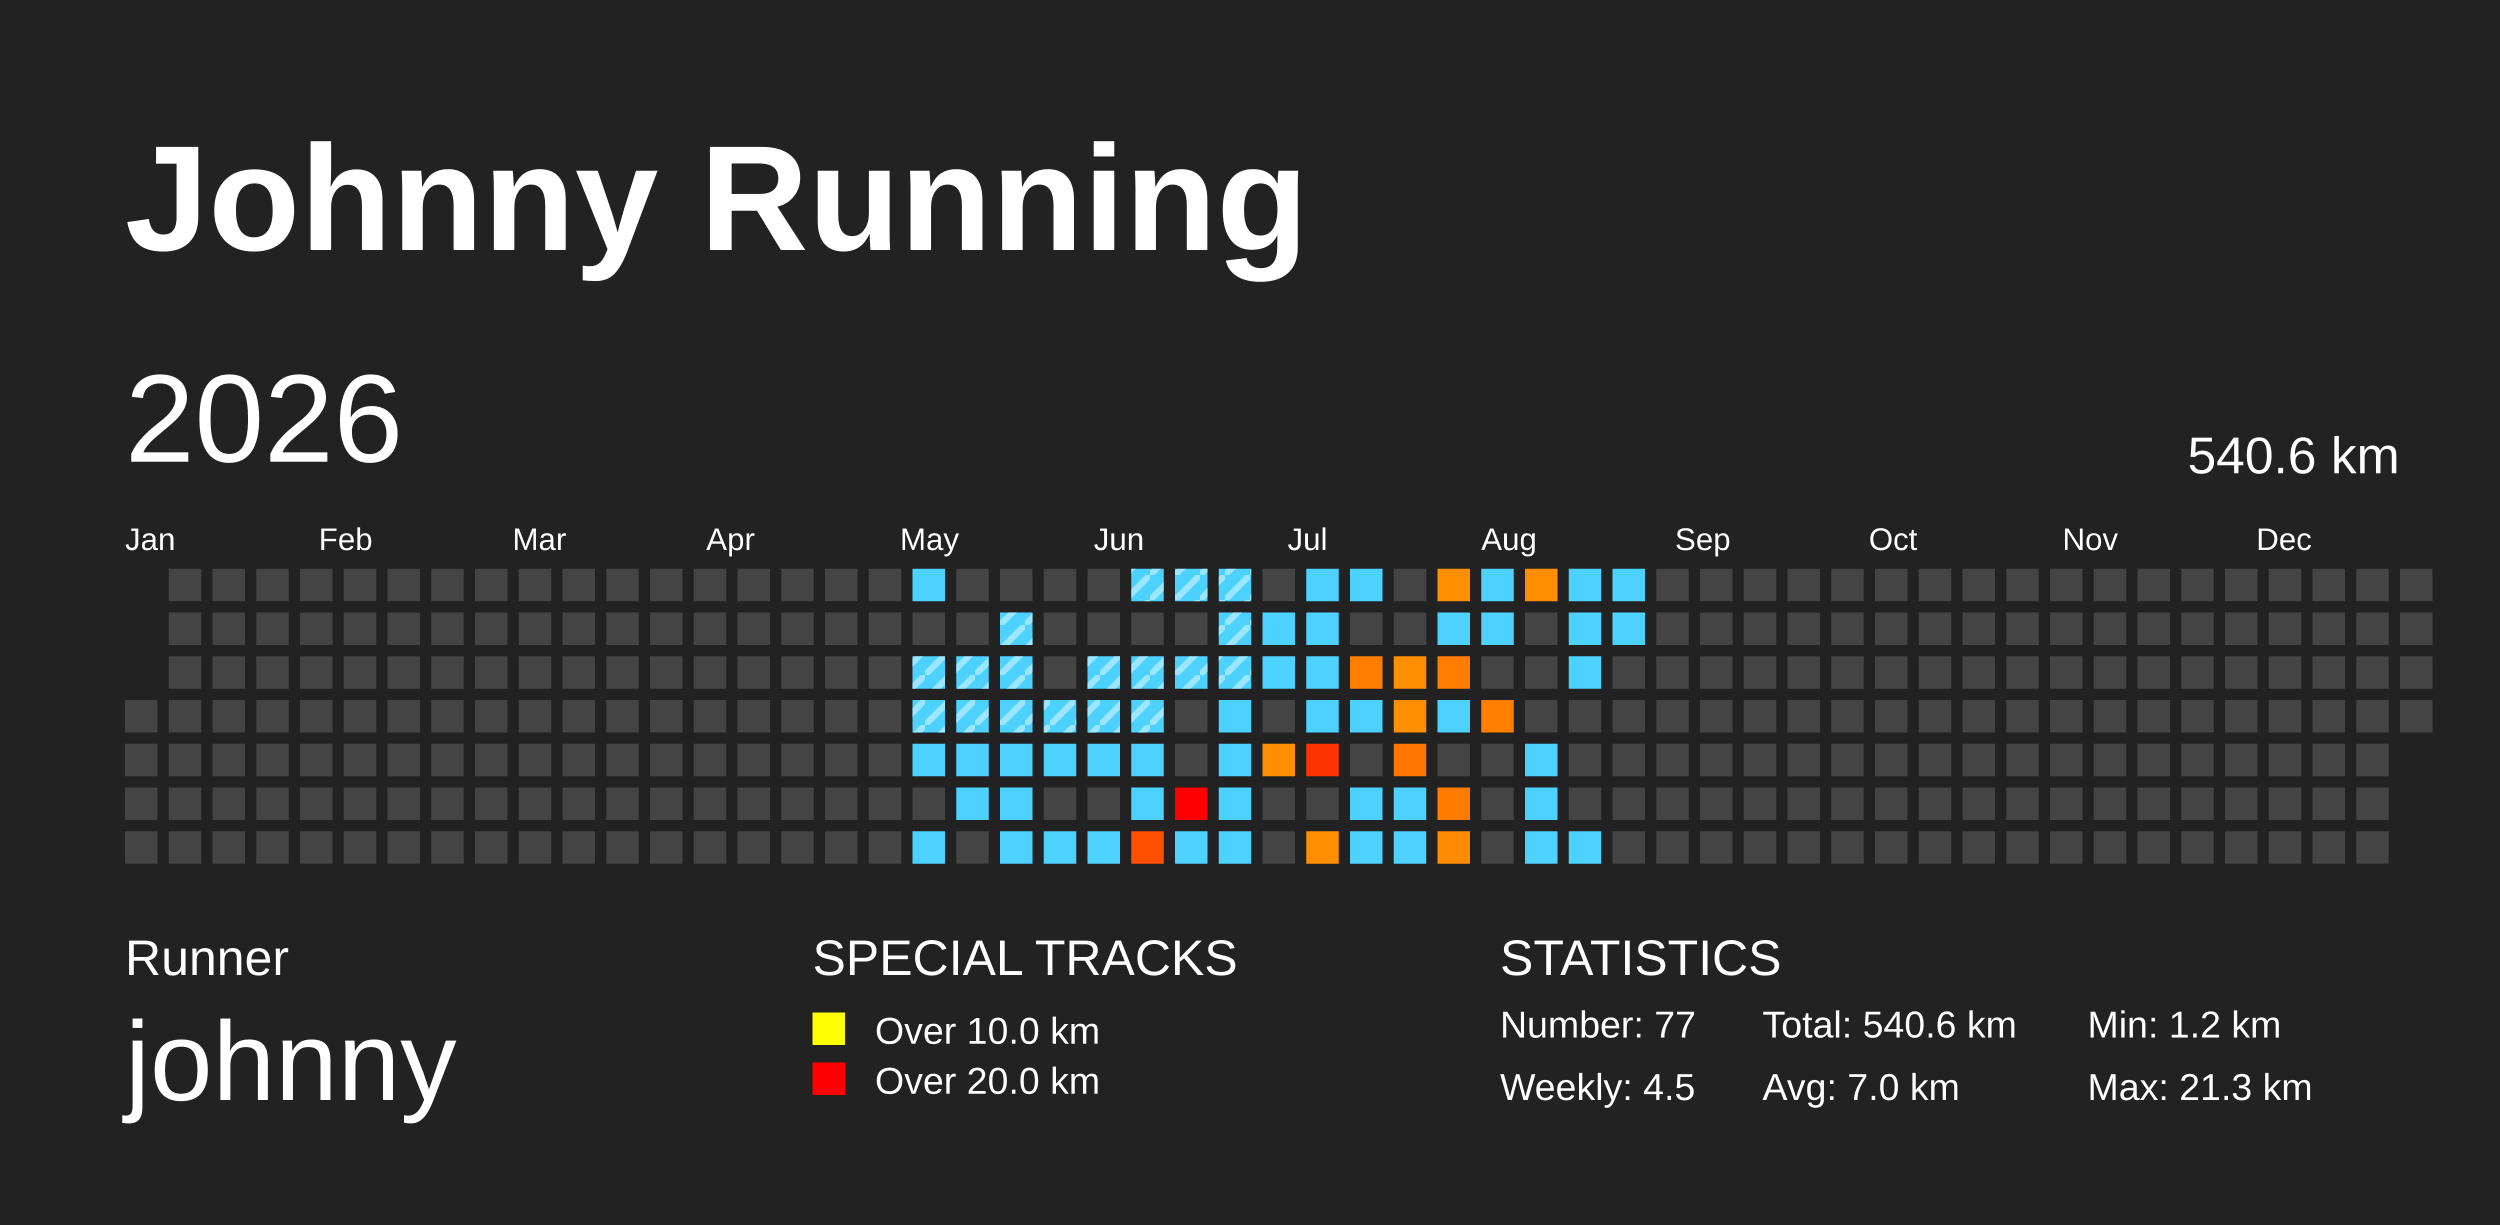
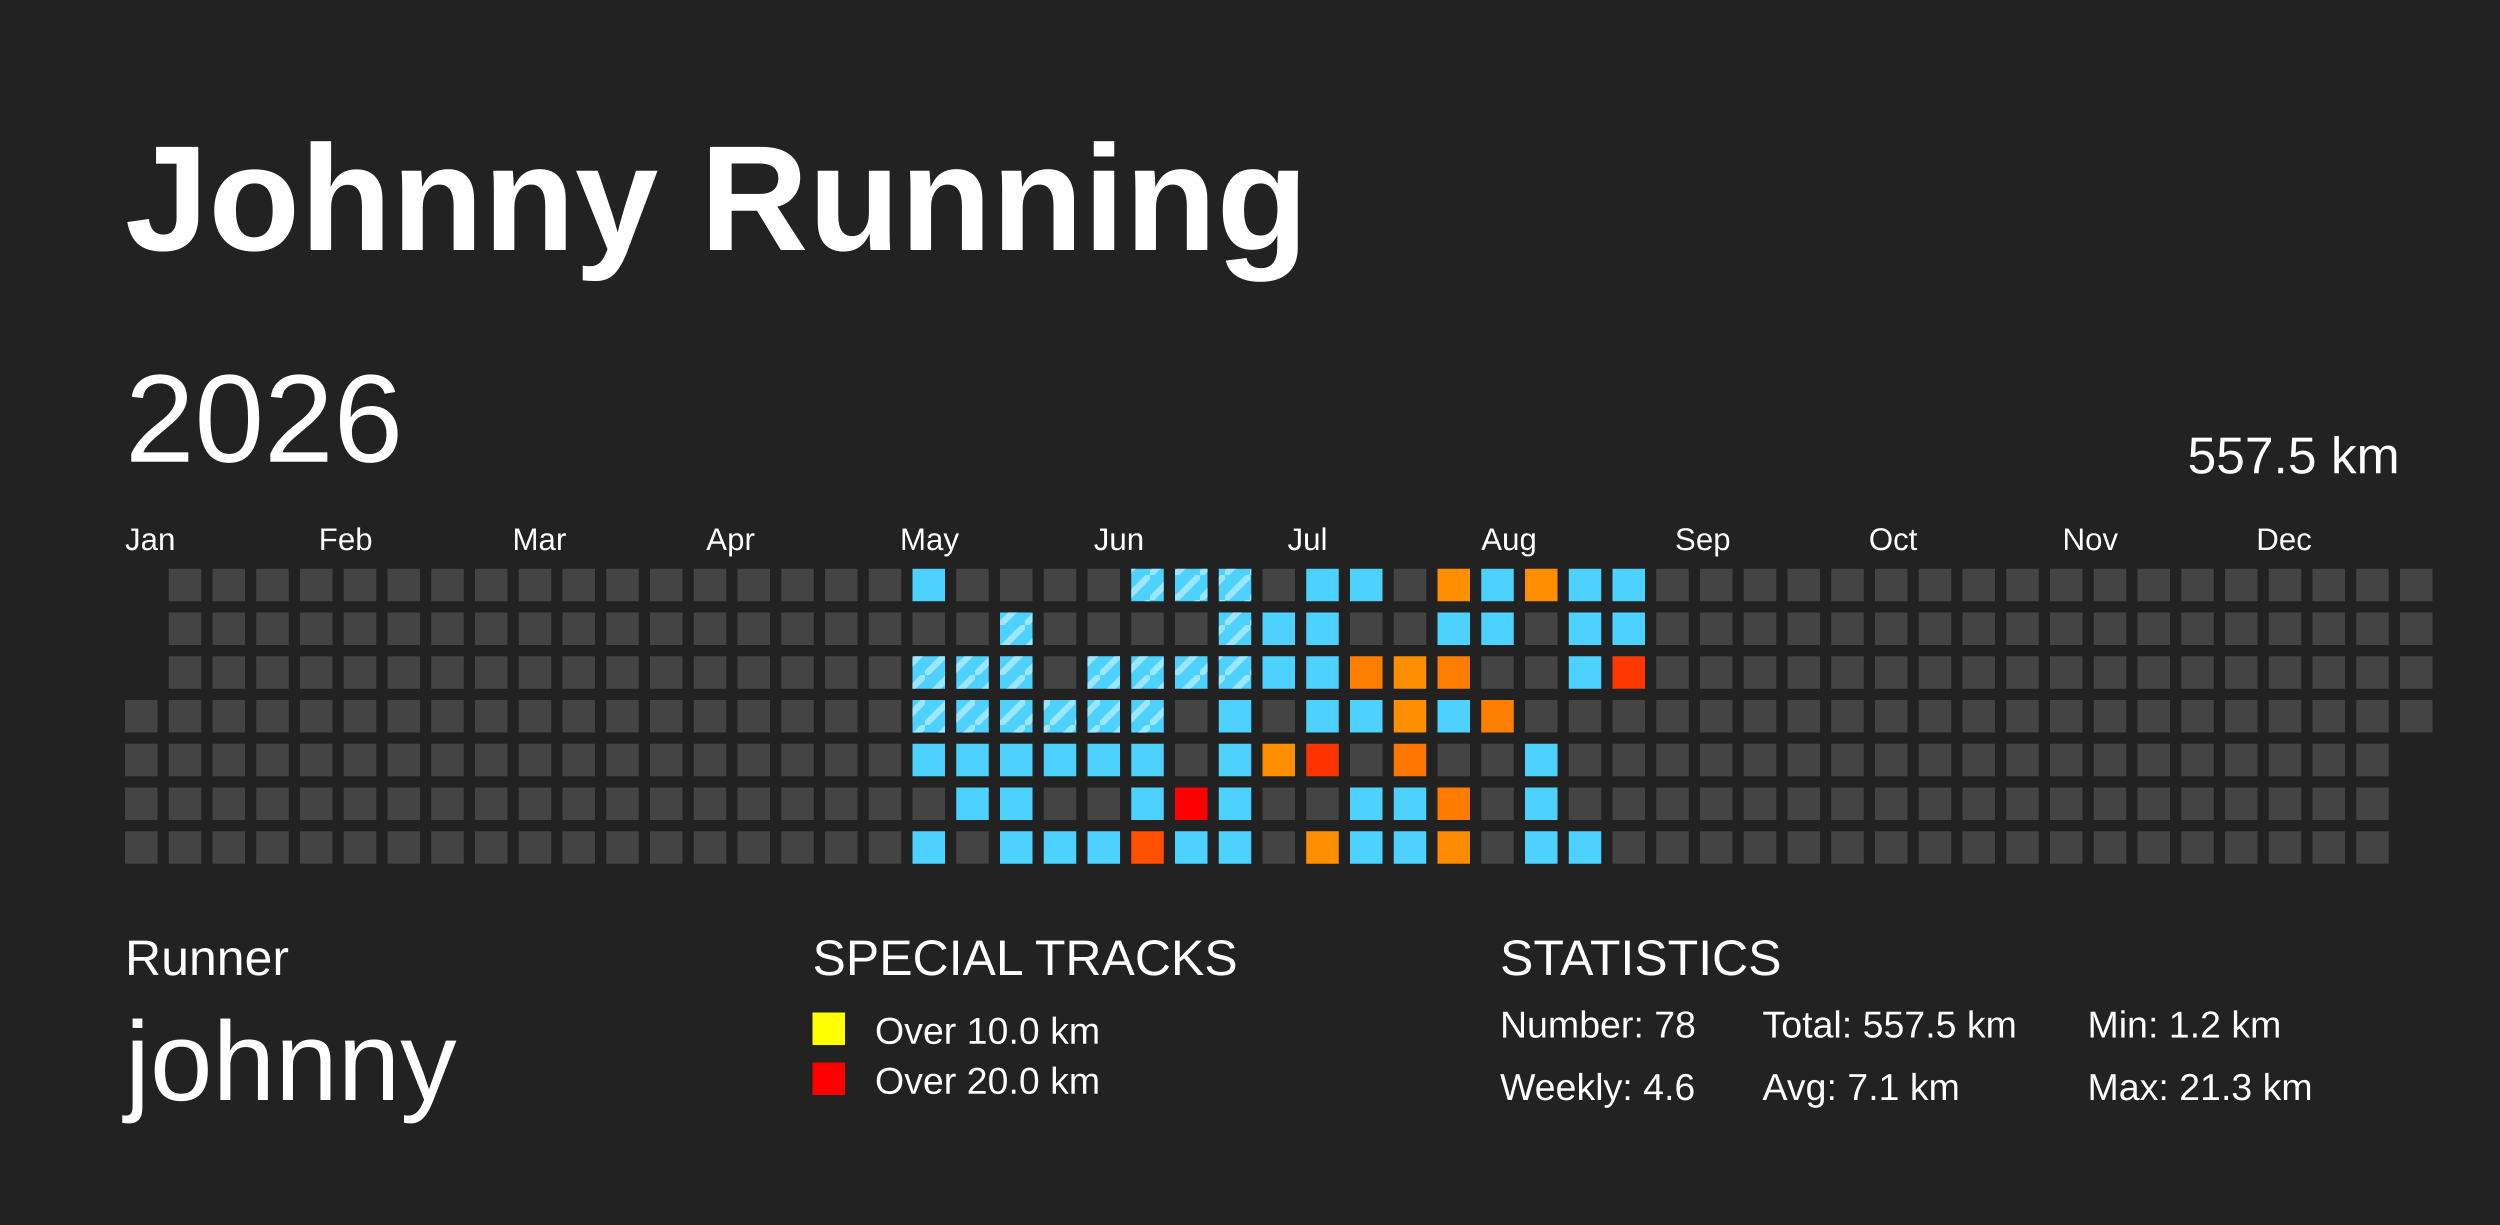
<svg xmlns="http://www.w3.org/2000/svg" baseProfile="full" height="98mm" version="1.1" viewBox="0,0,200,98" width="200mm">
  <defs>
    <pattern height="2" id="indoor-stripe" patternUnits="userSpaceOnUse" width="2">
      <line stroke="white" stroke-opacity="0.45" stroke-width="0.5" x1="0" x2="2" y1="2" y2="0" />
    </pattern>
  </defs>
  <rect fill="#222222" height="98" width="200" x="0" y="0" />
  <text fill="#FFFFFF" style="font-size:12px; font-family:Arial; font-weight:bold;" x="10" y="20">Johnny Running</text>
  <text fill="#FFFFFF" style="font-size:4px; font-family:Arial" x="10" y="78">Runner</text>
  <text fill="#FFFFFF" style="font-size:9px; font-family:Arial" x="10" y="88">johnny</text>
  <text fill="#FFFFFF" style="font-size:4px; font-family:Arial" x="65" y="78">SPECIAL TRACKS</text>
  <rect fill="yellow" height="2.6" width="2.6" x="65" y="81" />
  <text fill="#FFFFFF" style="font-size:3px; font-family:Arial" x="70" y="83.5">Over 10.0 km</text>
  <rect fill="red" height="2.6" width="2.6" x="65" y="85" />
  <text fill="#FFFFFF" style="font-size:3px; font-family:Arial" x="70" y="87.5">Over 20.0 km</text>
  <text fill="#FFFFFF" style="font-size:4px; font-family:Arial" x="120" y="78">STATISTICS</text>
-   <text fill="#FFFFFF" style="font-size:3px; font-family:Arial" x="120" y="83">Number: 77</text>
-   <text fill="#FFFFFF" style="font-size:3px; font-family:Arial" x="120" y="88">Weekly: 4.5</text>
-   <text fill="#FFFFFF" style="font-size:3px; font-family:Arial" x="141" y="83">Total: 540.6 km</text>
-   <text fill="#FFFFFF" style="font-size:3px; font-family:Arial" x="141" y="88">Avg: 7.0 km</text>
+   <text fill="#FFFFFF" style="font-size:3px; font-family:Arial" x="120" y="83">Number: 78</text>
+   <text fill="#FFFFFF" style="font-size:3px; font-family:Arial" x="120" y="88">Weekly: 4.6</text>
+   <text fill="#FFFFFF" style="font-size:3px; font-family:Arial" x="141" y="83">Total: 557.5 km</text>
+   <text fill="#FFFFFF" style="font-size:3px; font-family:Arial" x="141" y="88">Avg: 7.1 km</text>
  <text fill="#FFFFFF" style="font-size:3px; font-family:Arial" x="167" y="83">Min: 1.2 km</text>
  <text fill="#FFFFFF" style="font-size:3px; font-family:Arial" x="167" y="88">Max: 21.3 km</text>
  <text dominant-baseline="hanging" fill="#FFFFFF" style="font-size:10.0px; font-family:Arial;" x="10" y="30">2026</text>
-   <text dominant-baseline="hanging" fill="#FFFFFF" style="font-size:4.125px; font-family:Arial;" x="175" y="35">540.6 km</text>
+   <text dominant-baseline="hanging" fill="#FFFFFF" style="font-size:4.125px; font-family:Arial;" x="175" y="35">557.5 km</text>
  <text fill="#FFFFFF" style="font-size:2.5px; font-family:Arial" x="10.0" y="44">Jan</text>
  <text fill="#FFFFFF" style="font-size:2.5px; font-family:Arial" x="25.5" y="44">Feb</text>
  <text fill="#FFFFFF" style="font-size:2.5px; font-family:Arial" x="41.0" y="44">Mar</text>
  <text fill="#FFFFFF" style="font-size:2.5px; font-family:Arial" x="56.5" y="44">Apr</text>
  <text fill="#FFFFFF" style="font-size:2.5px; font-family:Arial" x="72.0" y="44">May</text>
  <text fill="#FFFFFF" style="font-size:2.5px; font-family:Arial" x="87.5" y="44">Jun</text>
  <text fill="#FFFFFF" style="font-size:2.5px; font-family:Arial" x="103.0" y="44">Jul</text>
  <text fill="#FFFFFF" style="font-size:2.5px; font-family:Arial" x="118.5" y="44">Aug</text>
  <text fill="#FFFFFF" style="font-size:2.5px; font-family:Arial" x="134.0" y="44">Sep</text>
  <text fill="#FFFFFF" style="font-size:2.5px; font-family:Arial" x="149.5" y="44">Oct</text>
  <text fill="#FFFFFF" style="font-size:2.5px; font-family:Arial" x="165.0" y="44">Nov</text>
  <text fill="#FFFFFF" style="font-size:2.5px; font-family:Arial" x="180.5" y="44">Dec</text>
  <rect fill="#444444" height="2.6" width="2.6" x="10.0" y="56.0" />
  <rect fill="#444444" height="2.6" width="2.6" x="10.0" y="59.5" />
  <rect fill="#444444" height="2.6" width="2.6" x="10.0" y="63.0" />
  <rect fill="#444444" height="2.6" width="2.6" x="10.0" y="66.5" />
  <rect fill="#444444" height="2.6" width="2.6" x="13.5" y="45.5" />
  <rect fill="#444444" height="2.6" width="2.6" x="13.5" y="49.0" />
  <rect fill="#444444" height="2.6" width="2.6" x="13.5" y="52.5" />
  <rect fill="#444444" height="2.6" width="2.6" x="13.5" y="56.0" />
  <rect fill="#444444" height="2.6" width="2.6" x="13.5" y="59.5" />
  <rect fill="#444444" height="2.6" width="2.6" x="13.5" y="63.0" />
  <rect fill="#444444" height="2.6" width="2.6" x="13.5" y="66.5" />
  <rect fill="#444444" height="2.6" width="2.6" x="17.0" y="45.5" />
  <rect fill="#444444" height="2.6" width="2.6" x="17.0" y="49.0" />
  <rect fill="#444444" height="2.6" width="2.6" x="17.0" y="52.5" />
  <rect fill="#444444" height="2.6" width="2.6" x="17.0" y="56.0" />
  <rect fill="#444444" height="2.6" width="2.6" x="17.0" y="59.5" />
  <rect fill="#444444" height="2.6" width="2.6" x="17.0" y="63.0" />
  <rect fill="#444444" height="2.6" width="2.6" x="17.0" y="66.5" />
  <rect fill="#444444" height="2.6" width="2.6" x="20.5" y="45.5" />
  <rect fill="#444444" height="2.6" width="2.6" x="20.5" y="49.0" />
  <rect fill="#444444" height="2.6" width="2.6" x="20.5" y="52.5" />
  <rect fill="#444444" height="2.6" width="2.6" x="20.5" y="56.0" />
  <rect fill="#444444" height="2.6" width="2.6" x="20.5" y="59.5" />
  <rect fill="#444444" height="2.6" width="2.6" x="20.5" y="63.0" />
  <rect fill="#444444" height="2.6" width="2.6" x="20.5" y="66.5" />
  <rect fill="#444444" height="2.6" width="2.6" x="24.0" y="45.5" />
  <rect fill="#444444" height="2.6" width="2.6" x="24.0" y="49.0" />
  <rect fill="#444444" height="2.6" width="2.6" x="24.0" y="52.5" />
  <rect fill="#444444" height="2.6" width="2.6" x="24.0" y="56.0" />
  <rect fill="#444444" height="2.6" width="2.6" x="24.0" y="59.5" />
  <rect fill="#444444" height="2.6" width="2.6" x="24.0" y="63.0" />
  <rect fill="#444444" height="2.6" width="2.6" x="24.0" y="66.5" />
  <rect fill="#444444" height="2.6" width="2.6" x="27.5" y="45.5" />
  <rect fill="#444444" height="2.6" width="2.6" x="27.5" y="49.0" />
  <rect fill="#444444" height="2.6" width="2.6" x="27.5" y="52.5" />
  <rect fill="#444444" height="2.6" width="2.6" x="27.5" y="56.0" />
  <rect fill="#444444" height="2.6" width="2.6" x="27.5" y="59.5" />
  <rect fill="#444444" height="2.6" width="2.6" x="27.5" y="63.0" />
  <rect fill="#444444" height="2.6" width="2.6" x="27.5" y="66.5" />
  <rect fill="#444444" height="2.6" width="2.6" x="31.0" y="45.5" />
  <rect fill="#444444" height="2.6" width="2.6" x="31.0" y="49.0" />
  <rect fill="#444444" height="2.6" width="2.6" x="31.0" y="52.5" />
  <rect fill="#444444" height="2.6" width="2.6" x="31.0" y="56.0" />
  <rect fill="#444444" height="2.6" width="2.6" x="31.0" y="59.5" />
  <rect fill="#444444" height="2.6" width="2.6" x="31.0" y="63.0" />
  <rect fill="#444444" height="2.6" width="2.6" x="31.0" y="66.5" />
  <rect fill="#444444" height="2.6" width="2.6" x="34.5" y="45.5" />
  <rect fill="#444444" height="2.6" width="2.6" x="34.5" y="49.0" />
  <rect fill="#444444" height="2.6" width="2.6" x="34.5" y="52.5" />
  <rect fill="#444444" height="2.6" width="2.6" x="34.5" y="56.0" />
  <rect fill="#444444" height="2.6" width="2.6" x="34.5" y="59.5" />
  <rect fill="#444444" height="2.6" width="2.6" x="34.5" y="63.0" />
  <rect fill="#444444" height="2.6" width="2.6" x="34.5" y="66.5" />
  <rect fill="#444444" height="2.6" width="2.6" x="38.0" y="45.5" />
  <rect fill="#444444" height="2.6" width="2.6" x="38.0" y="49.0" />
  <rect fill="#444444" height="2.6" width="2.6" x="38.0" y="52.5" />
  <rect fill="#444444" height="2.6" width="2.6" x="38.0" y="56.0" />
  <rect fill="#444444" height="2.6" width="2.6" x="38.0" y="59.5" />
  <rect fill="#444444" height="2.6" width="2.6" x="38.0" y="63.0" />
  <rect fill="#444444" height="2.6" width="2.6" x="38.0" y="66.5" />
  <rect fill="#444444" height="2.6" width="2.6" x="41.5" y="45.5" />
  <rect fill="#444444" height="2.6" width="2.6" x="41.5" y="49.0" />
  <rect fill="#444444" height="2.6" width="2.6" x="41.5" y="52.5" />
  <rect fill="#444444" height="2.6" width="2.6" x="41.5" y="56.0" />
  <rect fill="#444444" height="2.6" width="2.6" x="41.5" y="59.5" />
  <rect fill="#444444" height="2.6" width="2.6" x="41.5" y="63.0" />
  <rect fill="#444444" height="2.6" width="2.6" x="41.5" y="66.5" />
  <rect fill="#444444" height="2.6" width="2.6" x="45.0" y="45.5" />
  <rect fill="#444444" height="2.6" width="2.6" x="45.0" y="49.0" />
  <rect fill="#444444" height="2.6" width="2.6" x="45.0" y="52.5" />
  <rect fill="#444444" height="2.6" width="2.6" x="45.0" y="56.0" />
  <rect fill="#444444" height="2.6" width="2.6" x="45.0" y="59.5" />
  <rect fill="#444444" height="2.6" width="2.6" x="45.0" y="63.0" />
  <rect fill="#444444" height="2.6" width="2.6" x="45.0" y="66.5" />
  <rect fill="#444444" height="2.6" width="2.6" x="48.5" y="45.5" />
  <rect fill="#444444" height="2.6" width="2.6" x="48.5" y="49.0" />
  <rect fill="#444444" height="2.6" width="2.6" x="48.5" y="52.5" />
  <rect fill="#444444" height="2.6" width="2.6" x="48.5" y="56.0" />
  <rect fill="#444444" height="2.6" width="2.6" x="48.5" y="59.5" />
  <rect fill="#444444" height="2.6" width="2.6" x="48.5" y="63.0" />
  <rect fill="#444444" height="2.6" width="2.6" x="48.5" y="66.5" />
  <rect fill="#444444" height="2.6" width="2.6" x="52.0" y="45.5" />
  <rect fill="#444444" height="2.6" width="2.6" x="52.0" y="49.0" />
  <rect fill="#444444" height="2.6" width="2.6" x="52.0" y="52.5" />
  <rect fill="#444444" height="2.6" width="2.6" x="52.0" y="56.0" />
  <rect fill="#444444" height="2.6" width="2.6" x="52.0" y="59.5" />
  <rect fill="#444444" height="2.6" width="2.6" x="52.0" y="63.0" />
  <rect fill="#444444" height="2.6" width="2.6" x="52.0" y="66.5" />
  <rect fill="#444444" height="2.6" width="2.6" x="55.5" y="45.5" />
  <rect fill="#444444" height="2.6" width="2.6" x="55.5" y="49.0" />
  <rect fill="#444444" height="2.6" width="2.6" x="55.5" y="52.5" />
  <rect fill="#444444" height="2.6" width="2.6" x="55.5" y="56.0" />
  <rect fill="#444444" height="2.6" width="2.6" x="55.5" y="59.5" />
  <rect fill="#444444" height="2.6" width="2.6" x="55.5" y="63.0" />
  <rect fill="#444444" height="2.6" width="2.6" x="55.5" y="66.5" />
  <rect fill="#444444" height="2.6" width="2.6" x="59.0" y="45.5" />
  <rect fill="#444444" height="2.6" width="2.6" x="59.0" y="49.0" />
  <rect fill="#444444" height="2.6" width="2.6" x="59.0" y="52.5" />
  <rect fill="#444444" height="2.6" width="2.6" x="59.0" y="56.0" />
  <rect fill="#444444" height="2.6" width="2.6" x="59.0" y="59.5" />
  <rect fill="#444444" height="2.6" width="2.6" x="59.0" y="63.0" />
  <rect fill="#444444" height="2.6" width="2.6" x="59.0" y="66.5" />
  <rect fill="#444444" height="2.6" width="2.6" x="62.5" y="45.5" />
  <rect fill="#444444" height="2.6" width="2.6" x="62.5" y="49.0" />
  <rect fill="#444444" height="2.6" width="2.6" x="62.5" y="52.5" />
  <rect fill="#444444" height="2.6" width="2.6" x="62.5" y="56.0" />
  <rect fill="#444444" height="2.6" width="2.6" x="62.5" y="59.5" />
  <rect fill="#444444" height="2.6" width="2.6" x="62.5" y="63.0" />
  <rect fill="#444444" height="2.6" width="2.6" x="62.5" y="66.5" />
  <rect fill="#444444" height="2.6" width="2.6" x="66.0" y="45.5" />
  <rect fill="#444444" height="2.6" width="2.6" x="66.0" y="49.0" />
  <rect fill="#444444" height="2.6" width="2.6" x="66.0" y="52.5" />
  <rect fill="#444444" height="2.6" width="2.6" x="66.0" y="56.0" />
  <rect fill="#444444" height="2.6" width="2.6" x="66.0" y="59.5" />
  <rect fill="#444444" height="2.6" width="2.6" x="66.0" y="63.0" />
  <rect fill="#444444" height="2.6" width="2.6" x="66.0" y="66.5" />
  <rect fill="#444444" height="2.6" width="2.6" x="69.5" y="45.5" />
  <rect fill="#444444" height="2.6" width="2.6" x="69.5" y="49.0" />
  <rect fill="#444444" height="2.6" width="2.6" x="69.5" y="52.5" />
  <rect fill="#444444" height="2.6" width="2.6" x="69.5" y="56.0" />
  <rect fill="#444444" height="2.6" width="2.6" x="69.5" y="59.5" />
  <rect fill="#444444" height="2.6" width="2.6" x="69.5" y="63.0" />
  <rect fill="#444444" height="2.6" width="2.6" x="69.5" y="66.5" />
  <rect fill="#4dd2ff" height="2.6" width="2.6" x="73.0" y="45.5" />
  <rect fill="#444444" height="2.6" width="2.6" x="73.0" y="49.0" />
  <rect fill="#4dd2ff" height="2.6" width="2.6" x="73.0" y="52.5" />
  <rect fill="url(#indoor-stripe)" height="2.6" style="pointer-events: none;" width="2.6" x="73.0" y="52.5" />
  <rect fill="#4dd2ff" height="2.6" width="2.6" x="73.0" y="56.0" />
  <rect fill="url(#indoor-stripe)" height="2.6" style="pointer-events: none;" width="2.6" x="73.0" y="56.0" />
  <rect fill="#4dd2ff" height="2.6" width="2.6" x="73.0" y="59.5" />
  <rect fill="#444444" height="2.6" width="2.6" x="73.0" y="63.0" />
  <rect fill="#4dd2ff" height="2.6" width="2.6" x="73.0" y="66.5" />
  <rect fill="#444444" height="2.6" width="2.6" x="76.5" y="45.5" />
  <rect fill="#444444" height="2.6" width="2.6" x="76.5" y="49.0" />
  <rect fill="#4dd2ff" height="2.6" width="2.6" x="76.5" y="52.5" />
  <rect fill="url(#indoor-stripe)" height="2.6" style="pointer-events: none;" width="2.6" x="76.5" y="52.5" />
  <rect fill="#4dd2ff" height="2.6" width="2.6" x="76.5" y="56.0" />
  <rect fill="url(#indoor-stripe)" height="2.6" style="pointer-events: none;" width="2.6" x="76.5" y="56.0" />
  <rect fill="#4dd2ff" height="2.6" width="2.6" x="76.5" y="59.5" />
  <rect fill="#4dd2ff" height="2.6" width="2.6" x="76.5" y="63.0" />
  <rect fill="#444444" height="2.6" width="2.6" x="76.5" y="66.5" />
  <rect fill="#444444" height="2.6" width="2.6" x="80.0" y="45.5" />
  <rect fill="#4dd2ff" height="2.6" width="2.6" x="80.0" y="49.0" />
  <rect fill="url(#indoor-stripe)" height="2.6" style="pointer-events: none;" width="2.6" x="80.0" y="49.0" />
  <rect fill="#4dd2ff" height="2.6" width="2.6" x="80.0" y="52.5" />
  <rect fill="url(#indoor-stripe)" height="2.6" style="pointer-events: none;" width="2.6" x="80.0" y="52.5" />
  <rect fill="#4dd2ff" height="2.6" width="2.6" x="80.0" y="56.0" />
  <rect fill="url(#indoor-stripe)" height="2.6" style="pointer-events: none;" width="2.6" x="80.0" y="56.0" />
  <rect fill="#4dd2ff" height="2.6" width="2.6" x="80.0" y="59.5" />
  <rect fill="#4dd2ff" height="2.6" width="2.6" x="80.0" y="63.0" />
  <rect fill="#4dd2ff" height="2.6" width="2.6" x="80.0" y="66.5" />
  <rect fill="#444444" height="2.6" width="2.6" x="83.5" y="45.5" />
  <rect fill="#444444" height="2.6" width="2.6" x="83.5" y="49.0" />
  <rect fill="#444444" height="2.6" width="2.6" x="83.5" y="52.5" />
  <rect fill="#4dd2ff" height="2.6" width="2.6" x="83.5" y="56.0" />
  <rect fill="url(#indoor-stripe)" height="2.6" style="pointer-events: none;" width="2.6" x="83.5" y="56.0" />
  <rect fill="#4dd2ff" height="2.6" width="2.6" x="83.5" y="59.5" />
  <rect fill="#444444" height="2.6" width="2.6" x="83.5" y="63.0" />
  <rect fill="#4dd2ff" height="2.6" width="2.6" x="83.5" y="66.5" />
  <rect fill="#444444" height="2.6" width="2.6" x="87.0" y="45.5" />
  <rect fill="#444444" height="2.6" width="2.6" x="87.0" y="49.0" />
  <rect fill="#4dd2ff" height="2.6" width="2.6" x="87.0" y="52.5" />
  <rect fill="url(#indoor-stripe)" height="2.6" style="pointer-events: none;" width="2.6" x="87.0" y="52.5" />
  <rect fill="#4dd2ff" height="2.6" width="2.6" x="87.0" y="56.0" />
  <rect fill="url(#indoor-stripe)" height="2.6" style="pointer-events: none;" width="2.6" x="87.0" y="56.0" />
  <rect fill="#4dd2ff" height="2.6" width="2.6" x="87.0" y="59.5" />
  <rect fill="#444444" height="2.6" width="2.6" x="87.0" y="63.0" />
  <rect fill="#4dd2ff" height="2.6" width="2.6" x="87.0" y="66.5" />
  <rect fill="#4dd2ff" height="2.6" width="2.6" x="90.5" y="45.5" />
  <rect fill="url(#indoor-stripe)" height="2.6" style="pointer-events: none;" width="2.6" x="90.5" y="45.5" />
  <rect fill="#444444" height="2.6" width="2.6" x="90.5" y="49.0" />
  <rect fill="#4dd2ff" height="2.6" width="2.6" x="90.5" y="52.5" />
  <rect fill="url(#indoor-stripe)" height="2.6" style="pointer-events: none;" width="2.6" x="90.5" y="52.5" />
  <rect fill="#4dd2ff" height="2.6" width="2.6" x="90.5" y="56.0" />
  <rect fill="url(#indoor-stripe)" height="2.6" style="pointer-events: none;" width="2.6" x="90.5" y="56.0" />
  <rect fill="#4dd2ff" height="2.6" width="2.6" x="90.5" y="59.5" />
  <rect fill="#4dd2ff" height="2.6" width="2.6" x="90.5" y="63.0" />
  <rect fill="#ff4f00" height="2.6" width="2.6" x="90.5" y="66.5" />
  <rect fill="#4dd2ff" height="2.6" width="2.6" x="94.0" y="45.5" />
  <rect fill="url(#indoor-stripe)" height="2.6" style="pointer-events: none;" width="2.6" x="94.0" y="45.5" />
  <rect fill="#444444" height="2.6" width="2.6" x="94.0" y="49.0" />
  <rect fill="#4dd2ff" height="2.6" width="2.6" x="94.0" y="52.5" />
  <rect fill="url(#indoor-stripe)" height="2.6" style="pointer-events: none;" width="2.6" x="94.0" y="52.5" />
  <rect fill="#444444" height="2.6" width="2.6" x="94.0" y="56.0" />
  <rect fill="#444444" height="2.6" width="2.6" x="94.0" y="59.5" />
  <rect fill="red" height="2.6" width="2.6" x="94.0" y="63.0" />
  <rect fill="#4dd2ff" height="2.6" width="2.6" x="94.0" y="66.5" />
  <rect fill="#4dd2ff" height="2.6" width="2.6" x="97.5" y="45.5" />
  <rect fill="url(#indoor-stripe)" height="2.6" style="pointer-events: none;" width="2.6" x="97.5" y="45.5" />
  <rect fill="#4dd2ff" height="2.6" width="2.6" x="97.5" y="49.0" />
  <rect fill="url(#indoor-stripe)" height="2.6" style="pointer-events: none;" width="2.6" x="97.5" y="49.0" />
  <rect fill="#4dd2ff" height="2.6" width="2.6" x="97.5" y="52.5" />
  <rect fill="url(#indoor-stripe)" height="2.6" style="pointer-events: none;" width="2.6" x="97.5" y="52.5" />
  <rect fill="#4dd2ff" height="2.6" width="2.6" x="97.5" y="56.0" />
  <rect fill="#4dd2ff" height="2.6" width="2.6" x="97.5" y="59.5" />
  <rect fill="#4dd2ff" height="2.6" width="2.6" x="97.5" y="63.0" />
  <rect fill="#4dd2ff" height="2.6" width="2.6" x="97.5" y="66.5" />
  <rect fill="#444444" height="2.6" width="2.6" x="101.0" y="45.5" />
  <rect fill="#4dd2ff" height="2.6" width="2.6" x="101.0" y="49.0" />
  <rect fill="#4dd2ff" height="2.6" width="2.6" x="101.0" y="52.5" />
  <rect fill="#444444" height="2.6" width="2.6" x="101.0" y="56.0" />
  <rect fill="#ff8e00" height="2.6" width="2.6" x="101.0" y="59.5" />
  <rect fill="#444444" height="2.6" width="2.6" x="101.0" y="63.0" />
  <rect fill="#444444" height="2.6" width="2.6" x="101.0" y="66.5" />
  <rect fill="#4dd2ff" height="2.6" width="2.6" x="104.5" y="45.5" />
  <rect fill="#4dd2ff" height="2.6" width="2.6" x="104.5" y="49.0" />
  <rect fill="#4dd2ff" height="2.6" width="2.6" x="104.5" y="52.5" />
  <rect fill="#4dd2ff" height="2.6" width="2.6" x="104.5" y="56.0" />
  <rect fill="#ff3300" height="2.6" width="2.6" x="104.5" y="59.5" />
  <rect fill="#444444" height="2.6" width="2.6" x="104.5" y="63.0" />
  <rect fill="#ff8f00" height="2.6" width="2.6" x="104.5" y="66.5" />
  <rect fill="#4dd2ff" height="2.6" width="2.6" x="108.0" y="45.5" />
  <rect fill="#444444" height="2.6" width="2.6" x="108.0" y="49.0" />
  <rect fill="#ff7e00" height="2.6" width="2.6" x="108.0" y="52.5" />
  <rect fill="#4dd2ff" height="2.6" width="2.6" x="108.0" y="56.0" />
  <rect fill="#444444" height="2.6" width="2.6" x="108.0" y="59.5" />
  <rect fill="#4dd2ff" height="2.6" width="2.6" x="108.0" y="63.0" />
  <rect fill="#4dd2ff" height="2.6" width="2.6" x="108.0" y="66.5" />
  <rect fill="#444444" height="2.6" width="2.6" x="111.5" y="45.5" />
  <rect fill="#444444" height="2.6" width="2.6" x="111.5" y="49.0" />
  <rect fill="#ff8f00" height="2.6" width="2.6" x="111.5" y="52.5" />
  <rect fill="#ff8e00" height="2.6" width="2.6" x="111.5" y="56.0" />
  <rect fill="#ff7600" height="2.6" width="2.6" x="111.5" y="59.5" />
  <rect fill="#4dd2ff" height="2.6" width="2.6" x="111.5" y="63.0" />
  <rect fill="#4dd2ff" height="2.6" width="2.6" x="111.5" y="66.5" />
  <rect fill="#ff8f00" height="2.6" width="2.6" x="115.0" y="45.5" />
  <rect fill="#4dd2ff" height="2.6" width="2.6" x="115.0" y="49.0" />
  <rect fill="#ff7d00" height="2.6" width="2.6" x="115.0" y="52.5" />
  <rect fill="#4dd2ff" height="2.6" width="2.6" x="115.0" y="56.0" />
  <rect fill="#444444" height="2.6" width="2.6" x="115.0" y="59.5" />
  <rect fill="#ff7c00" height="2.6" width="2.6" x="115.0" y="63.0" />
  <rect fill="#ff8b00" height="2.6" width="2.6" x="115.0" y="66.5" />
  <rect fill="#4dd2ff" height="2.6" width="2.6" x="118.5" y="45.5" />
  <rect fill="#4dd2ff" height="2.6" width="2.6" x="118.5" y="49.0" />
  <rect fill="#444444" height="2.6" width="2.6" x="118.5" y="52.5" />
  <rect fill="#ff7f00" height="2.6" width="2.6" x="118.5" y="56.0" />
  <rect fill="#444444" height="2.6" width="2.6" x="118.5" y="59.5" />
  <rect fill="#444444" height="2.6" width="2.6" x="118.5" y="63.0" />
  <rect fill="#444444" height="2.6" width="2.6" x="118.5" y="66.5" />
  <rect fill="#ff8d00" height="2.6" width="2.6" x="122.0" y="45.5" />
  <rect fill="#444444" height="2.6" width="2.6" x="122.0" y="49.0" />
  <rect fill="#444444" height="2.6" width="2.6" x="122.0" y="52.5" />
  <rect fill="#444444" height="2.6" width="2.6" x="122.0" y="56.0" />
  <rect fill="#4dd2ff" height="2.6" width="2.6" x="122.0" y="59.5" />
  <rect fill="#4dd2ff" height="2.6" width="2.6" x="122.0" y="63.0" />
  <rect fill="#4dd2ff" height="2.6" width="2.6" x="122.0" y="66.5" />
  <rect fill="#4dd2ff" height="2.6" width="2.6" x="125.5" y="45.5" />
  <rect fill="#4dd2ff" height="2.6" width="2.6" x="125.5" y="49.0" />
  <rect fill="#4dd2ff" height="2.6" width="2.6" x="125.5" y="52.5" />
  <rect fill="#444444" height="2.6" width="2.6" x="125.5" y="56.0" />
  <rect fill="#444444" height="2.6" width="2.6" x="125.5" y="59.5" />
  <rect fill="#444444" height="2.6" width="2.6" x="125.5" y="63.0" />
  <rect fill="#4dd2ff" height="2.6" width="2.6" x="125.5" y="66.5" />
  <rect fill="#4dd2ff" height="2.6" width="2.6" x="129.0" y="45.5" />
  <rect fill="#4dd2ff" height="2.6" width="2.6" x="129.0" y="49.0" />
-   <rect fill="#444444" height="2.6" width="2.6" x="129.0" y="52.5" />
+   <rect fill="#ff3800" height="2.6" width="2.6" x="129.0" y="52.5" />
  <rect fill="#444444" height="2.6" width="2.6" x="129.0" y="56.0" />
  <rect fill="#444444" height="2.6" width="2.6" x="129.0" y="59.5" />
  <rect fill="#444444" height="2.6" width="2.6" x="129.0" y="63.0" />
  <rect fill="#444444" height="2.6" width="2.6" x="129.0" y="66.5" />
  <rect fill="#444444" height="2.6" width="2.6" x="132.5" y="45.5" />
  <rect fill="#444444" height="2.6" width="2.6" x="132.5" y="49.0" />
  <rect fill="#444444" height="2.6" width="2.6" x="132.5" y="52.5" />
  <rect fill="#444444" height="2.6" width="2.6" x="132.5" y="56.0" />
  <rect fill="#444444" height="2.6" width="2.6" x="132.5" y="59.5" />
  <rect fill="#444444" height="2.6" width="2.6" x="132.5" y="63.0" />
  <rect fill="#444444" height="2.6" width="2.6" x="132.5" y="66.5" />
  <rect fill="#444444" height="2.6" width="2.6" x="136.0" y="45.5" />
  <rect fill="#444444" height="2.6" width="2.6" x="136.0" y="49.0" />
  <rect fill="#444444" height="2.6" width="2.6" x="136.0" y="52.5" />
  <rect fill="#444444" height="2.6" width="2.6" x="136.0" y="56.0" />
  <rect fill="#444444" height="2.6" width="2.6" x="136.0" y="59.5" />
  <rect fill="#444444" height="2.6" width="2.6" x="136.0" y="63.0" />
  <rect fill="#444444" height="2.6" width="2.6" x="136.0" y="66.5" />
  <rect fill="#444444" height="2.6" width="2.6" x="139.5" y="45.5" />
  <rect fill="#444444" height="2.6" width="2.6" x="139.5" y="49.0" />
  <rect fill="#444444" height="2.6" width="2.6" x="139.5" y="52.5" />
  <rect fill="#444444" height="2.6" width="2.6" x="139.5" y="56.0" />
  <rect fill="#444444" height="2.6" width="2.6" x="139.5" y="59.5" />
  <rect fill="#444444" height="2.6" width="2.6" x="139.5" y="63.0" />
  <rect fill="#444444" height="2.6" width="2.6" x="139.5" y="66.5" />
  <rect fill="#444444" height="2.6" width="2.6" x="143.0" y="45.5" />
  <rect fill="#444444" height="2.6" width="2.6" x="143.0" y="49.0" />
  <rect fill="#444444" height="2.6" width="2.6" x="143.0" y="52.5" />
  <rect fill="#444444" height="2.6" width="2.6" x="143.0" y="56.0" />
  <rect fill="#444444" height="2.6" width="2.6" x="143.0" y="59.5" />
  <rect fill="#444444" height="2.6" width="2.6" x="143.0" y="63.0" />
  <rect fill="#444444" height="2.6" width="2.6" x="143.0" y="66.5" />
  <rect fill="#444444" height="2.6" width="2.6" x="146.5" y="45.5" />
  <rect fill="#444444" height="2.6" width="2.6" x="146.5" y="49.0" />
  <rect fill="#444444" height="2.6" width="2.6" x="146.5" y="52.5" />
  <rect fill="#444444" height="2.6" width="2.6" x="146.5" y="56.0" />
  <rect fill="#444444" height="2.6" width="2.6" x="146.5" y="59.5" />
  <rect fill="#444444" height="2.6" width="2.6" x="146.5" y="63.0" />
  <rect fill="#444444" height="2.6" width="2.6" x="146.5" y="66.5" />
  <rect fill="#444444" height="2.6" width="2.6" x="150.0" y="45.5" />
  <rect fill="#444444" height="2.6" width="2.6" x="150.0" y="49.0" />
  <rect fill="#444444" height="2.6" width="2.6" x="150.0" y="52.5" />
  <rect fill="#444444" height="2.6" width="2.6" x="150.0" y="56.0" />
  <rect fill="#444444" height="2.6" width="2.6" x="150.0" y="59.5" />
  <rect fill="#444444" height="2.6" width="2.6" x="150.0" y="63.0" />
  <rect fill="#444444" height="2.6" width="2.6" x="150.0" y="66.5" />
  <rect fill="#444444" height="2.6" width="2.6" x="153.5" y="45.5" />
  <rect fill="#444444" height="2.6" width="2.6" x="153.5" y="49.0" />
  <rect fill="#444444" height="2.6" width="2.6" x="153.5" y="52.5" />
  <rect fill="#444444" height="2.6" width="2.6" x="153.5" y="56.0" />
  <rect fill="#444444" height="2.6" width="2.6" x="153.5" y="59.5" />
  <rect fill="#444444" height="2.6" width="2.6" x="153.5" y="63.0" />
  <rect fill="#444444" height="2.6" width="2.6" x="153.5" y="66.5" />
  <rect fill="#444444" height="2.6" width="2.6" x="157.0" y="45.5" />
  <rect fill="#444444" height="2.6" width="2.6" x="157.0" y="49.0" />
  <rect fill="#444444" height="2.6" width="2.6" x="157.0" y="52.5" />
  <rect fill="#444444" height="2.6" width="2.6" x="157.0" y="56.0" />
  <rect fill="#444444" height="2.6" width="2.6" x="157.0" y="59.5" />
  <rect fill="#444444" height="2.6" width="2.6" x="157.0" y="63.0" />
  <rect fill="#444444" height="2.6" width="2.6" x="157.0" y="66.5" />
  <rect fill="#444444" height="2.6" width="2.6" x="160.5" y="45.5" />
  <rect fill="#444444" height="2.6" width="2.6" x="160.5" y="49.0" />
  <rect fill="#444444" height="2.6" width="2.6" x="160.5" y="52.5" />
  <rect fill="#444444" height="2.6" width="2.6" x="160.5" y="56.0" />
  <rect fill="#444444" height="2.6" width="2.6" x="160.5" y="59.5" />
  <rect fill="#444444" height="2.6" width="2.6" x="160.5" y="63.0" />
  <rect fill="#444444" height="2.6" width="2.6" x="160.5" y="66.5" />
  <rect fill="#444444" height="2.6" width="2.6" x="164.0" y="45.5" />
  <rect fill="#444444" height="2.6" width="2.6" x="164.0" y="49.0" />
  <rect fill="#444444" height="2.6" width="2.6" x="164.0" y="52.5" />
  <rect fill="#444444" height="2.6" width="2.6" x="164.0" y="56.0" />
  <rect fill="#444444" height="2.6" width="2.6" x="164.0" y="59.5" />
  <rect fill="#444444" height="2.6" width="2.6" x="164.0" y="63.0" />
  <rect fill="#444444" height="2.6" width="2.6" x="164.0" y="66.5" />
  <rect fill="#444444" height="2.6" width="2.6" x="167.5" y="45.5" />
  <rect fill="#444444" height="2.6" width="2.6" x="167.5" y="49.0" />
  <rect fill="#444444" height="2.6" width="2.6" x="167.5" y="52.5" />
  <rect fill="#444444" height="2.6" width="2.6" x="167.5" y="56.0" />
  <rect fill="#444444" height="2.6" width="2.6" x="167.5" y="59.5" />
  <rect fill="#444444" height="2.6" width="2.6" x="167.5" y="63.0" />
  <rect fill="#444444" height="2.6" width="2.6" x="167.5" y="66.5" />
  <rect fill="#444444" height="2.6" width="2.6" x="171.0" y="45.5" />
  <rect fill="#444444" height="2.6" width="2.6" x="171.0" y="49.0" />
  <rect fill="#444444" height="2.6" width="2.6" x="171.0" y="52.5" />
  <rect fill="#444444" height="2.6" width="2.6" x="171.0" y="56.0" />
  <rect fill="#444444" height="2.6" width="2.6" x="171.0" y="59.5" />
  <rect fill="#444444" height="2.6" width="2.6" x="171.0" y="63.0" />
  <rect fill="#444444" height="2.6" width="2.6" x="171.0" y="66.5" />
  <rect fill="#444444" height="2.6" width="2.6" x="174.5" y="45.5" />
  <rect fill="#444444" height="2.6" width="2.6" x="174.5" y="49.0" />
  <rect fill="#444444" height="2.6" width="2.6" x="174.5" y="52.5" />
  <rect fill="#444444" height="2.6" width="2.6" x="174.5" y="56.0" />
  <rect fill="#444444" height="2.6" width="2.6" x="174.5" y="59.5" />
  <rect fill="#444444" height="2.6" width="2.6" x="174.5" y="63.0" />
  <rect fill="#444444" height="2.6" width="2.6" x="174.5" y="66.5" />
  <rect fill="#444444" height="2.6" width="2.6" x="178.0" y="45.5" />
  <rect fill="#444444" height="2.6" width="2.6" x="178.0" y="49.0" />
  <rect fill="#444444" height="2.6" width="2.6" x="178.0" y="52.5" />
  <rect fill="#444444" height="2.6" width="2.6" x="178.0" y="56.0" />
  <rect fill="#444444" height="2.6" width="2.6" x="178.0" y="59.5" />
  <rect fill="#444444" height="2.6" width="2.6" x="178.0" y="63.0" />
  <rect fill="#444444" height="2.6" width="2.6" x="178.0" y="66.5" />
  <rect fill="#444444" height="2.6" width="2.6" x="181.5" y="45.5" />
  <rect fill="#444444" height="2.6" width="2.6" x="181.5" y="49.0" />
  <rect fill="#444444" height="2.6" width="2.6" x="181.5" y="52.5" />
  <rect fill="#444444" height="2.6" width="2.6" x="181.5" y="56.0" />
  <rect fill="#444444" height="2.6" width="2.6" x="181.5" y="59.5" />
  <rect fill="#444444" height="2.6" width="2.6" x="181.5" y="63.0" />
  <rect fill="#444444" height="2.6" width="2.6" x="181.5" y="66.5" />
  <rect fill="#444444" height="2.6" width="2.6" x="185.0" y="45.5" />
  <rect fill="#444444" height="2.6" width="2.6" x="185.0" y="49.0" />
  <rect fill="#444444" height="2.6" width="2.6" x="185.0" y="52.5" />
  <rect fill="#444444" height="2.6" width="2.6" x="185.0" y="56.0" />
  <rect fill="#444444" height="2.6" width="2.6" x="185.0" y="59.5" />
  <rect fill="#444444" height="2.6" width="2.6" x="185.0" y="63.0" />
  <rect fill="#444444" height="2.6" width="2.6" x="185.0" y="66.5" />
  <rect fill="#444444" height="2.6" width="2.6" x="188.5" y="45.5" />
  <rect fill="#444444" height="2.6" width="2.6" x="188.5" y="49.0" />
  <rect fill="#444444" height="2.6" width="2.6" x="188.5" y="52.5" />
  <rect fill="#444444" height="2.6" width="2.6" x="188.5" y="56.0" />
  <rect fill="#444444" height="2.6" width="2.6" x="188.5" y="59.5" />
  <rect fill="#444444" height="2.6" width="2.6" x="188.5" y="63.0" />
  <rect fill="#444444" height="2.6" width="2.6" x="188.5" y="66.5" />
  <rect fill="#444444" height="2.6" width="2.6" x="192.0" y="45.5" />
  <rect fill="#444444" height="2.6" width="2.6" x="192.0" y="49.0" />
  <rect fill="#444444" height="2.6" width="2.6" x="192.0" y="52.5" />
  <rect fill="#444444" height="2.6" width="2.6" x="192.0" y="56.0" />
</svg>
